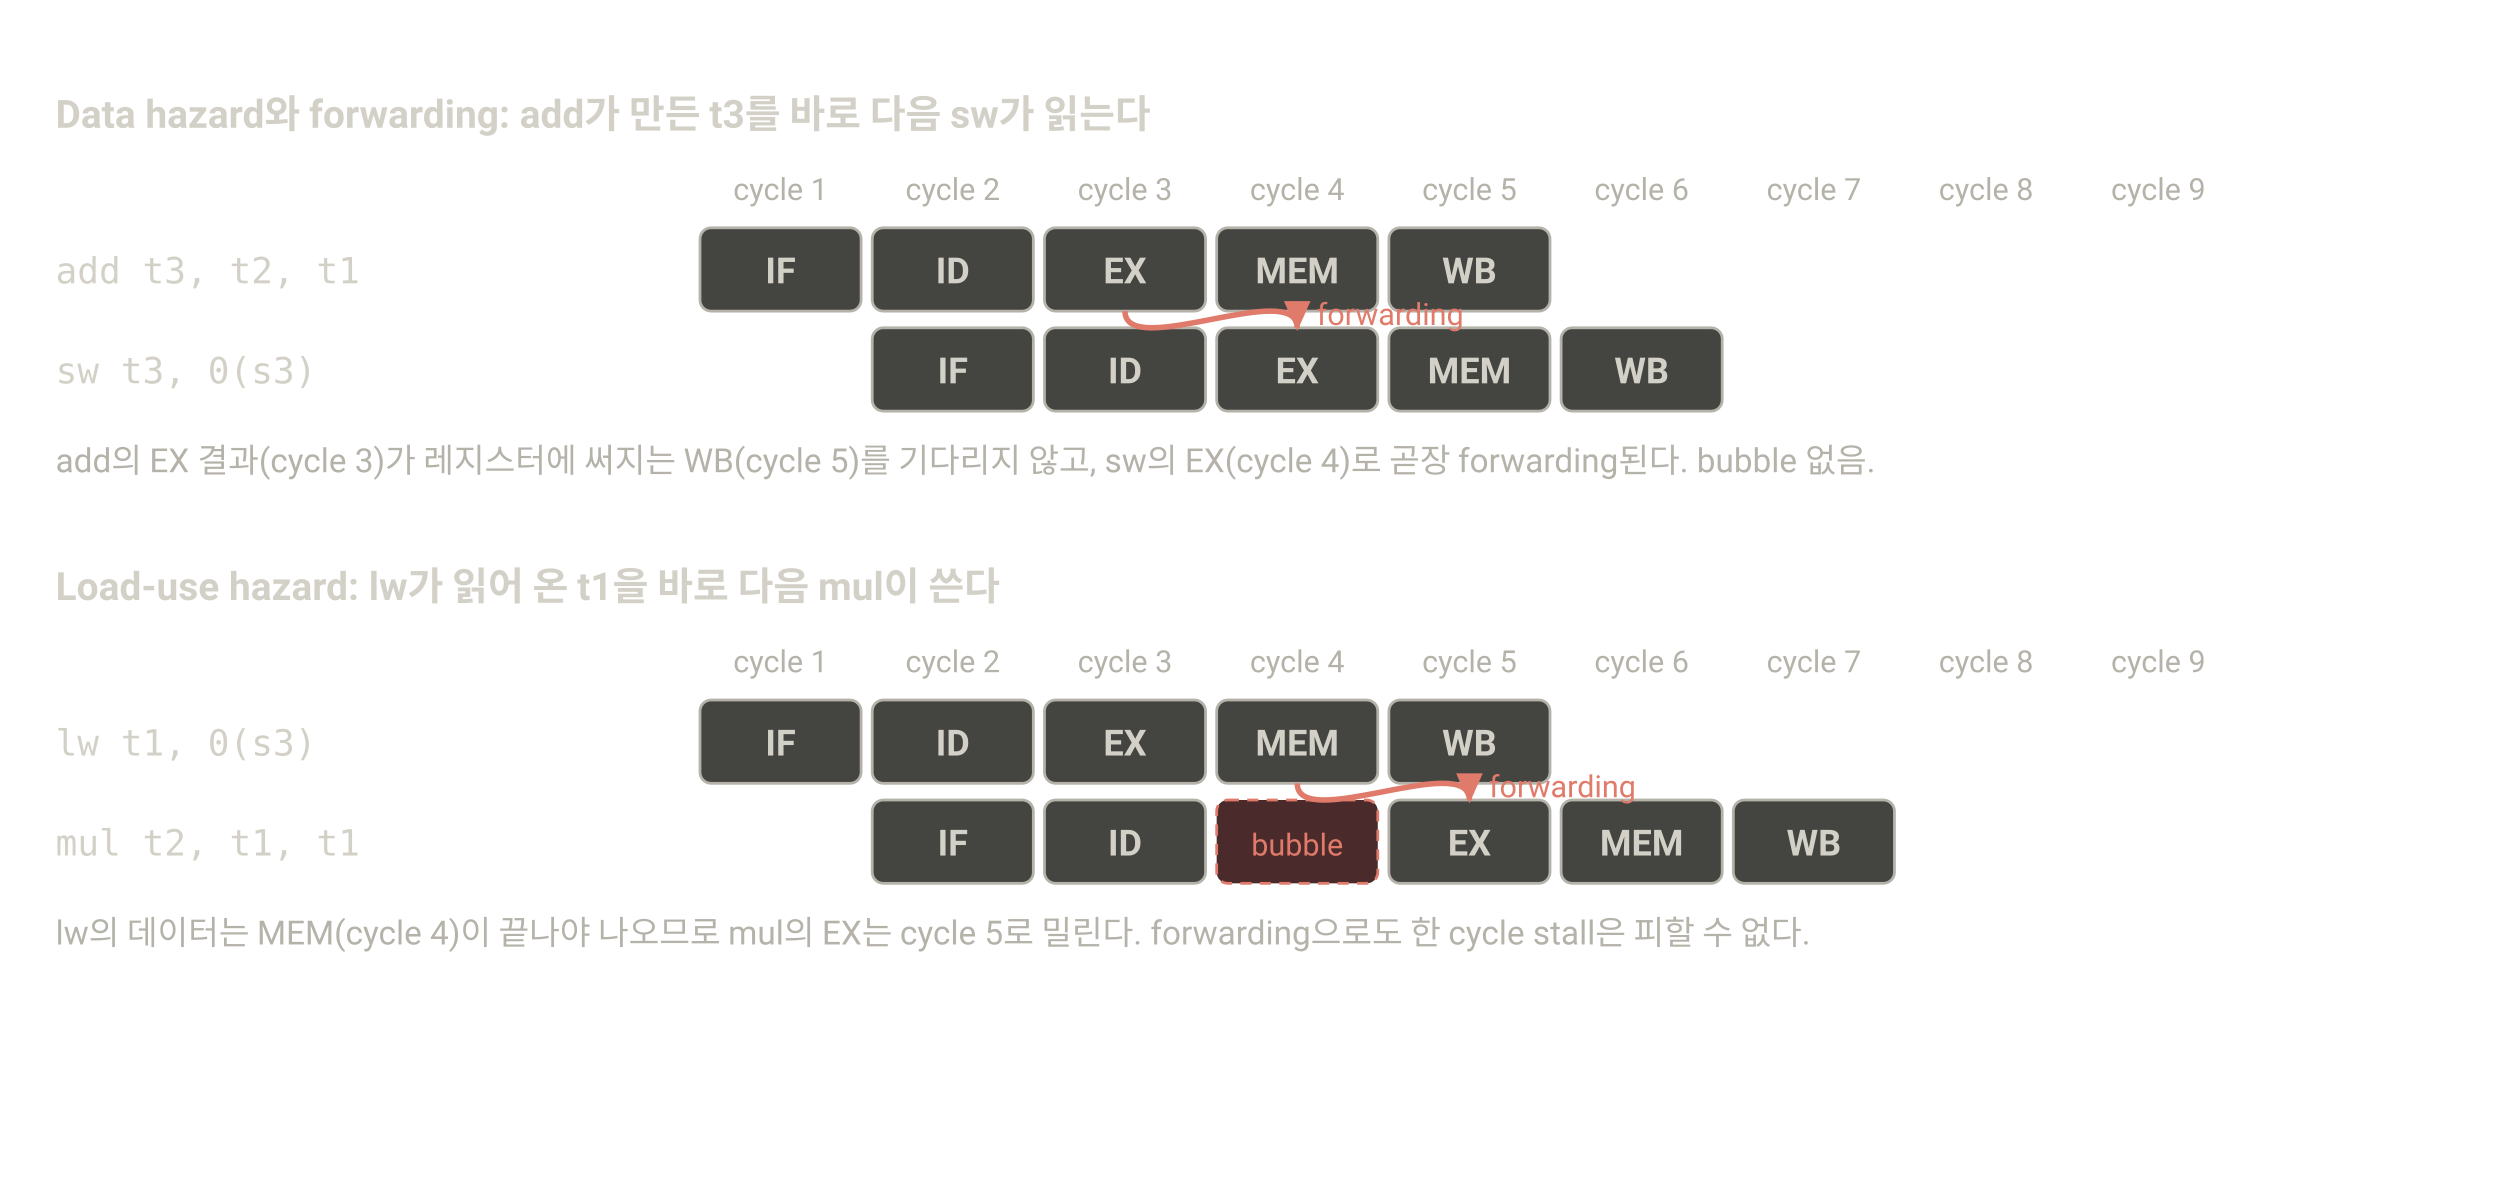
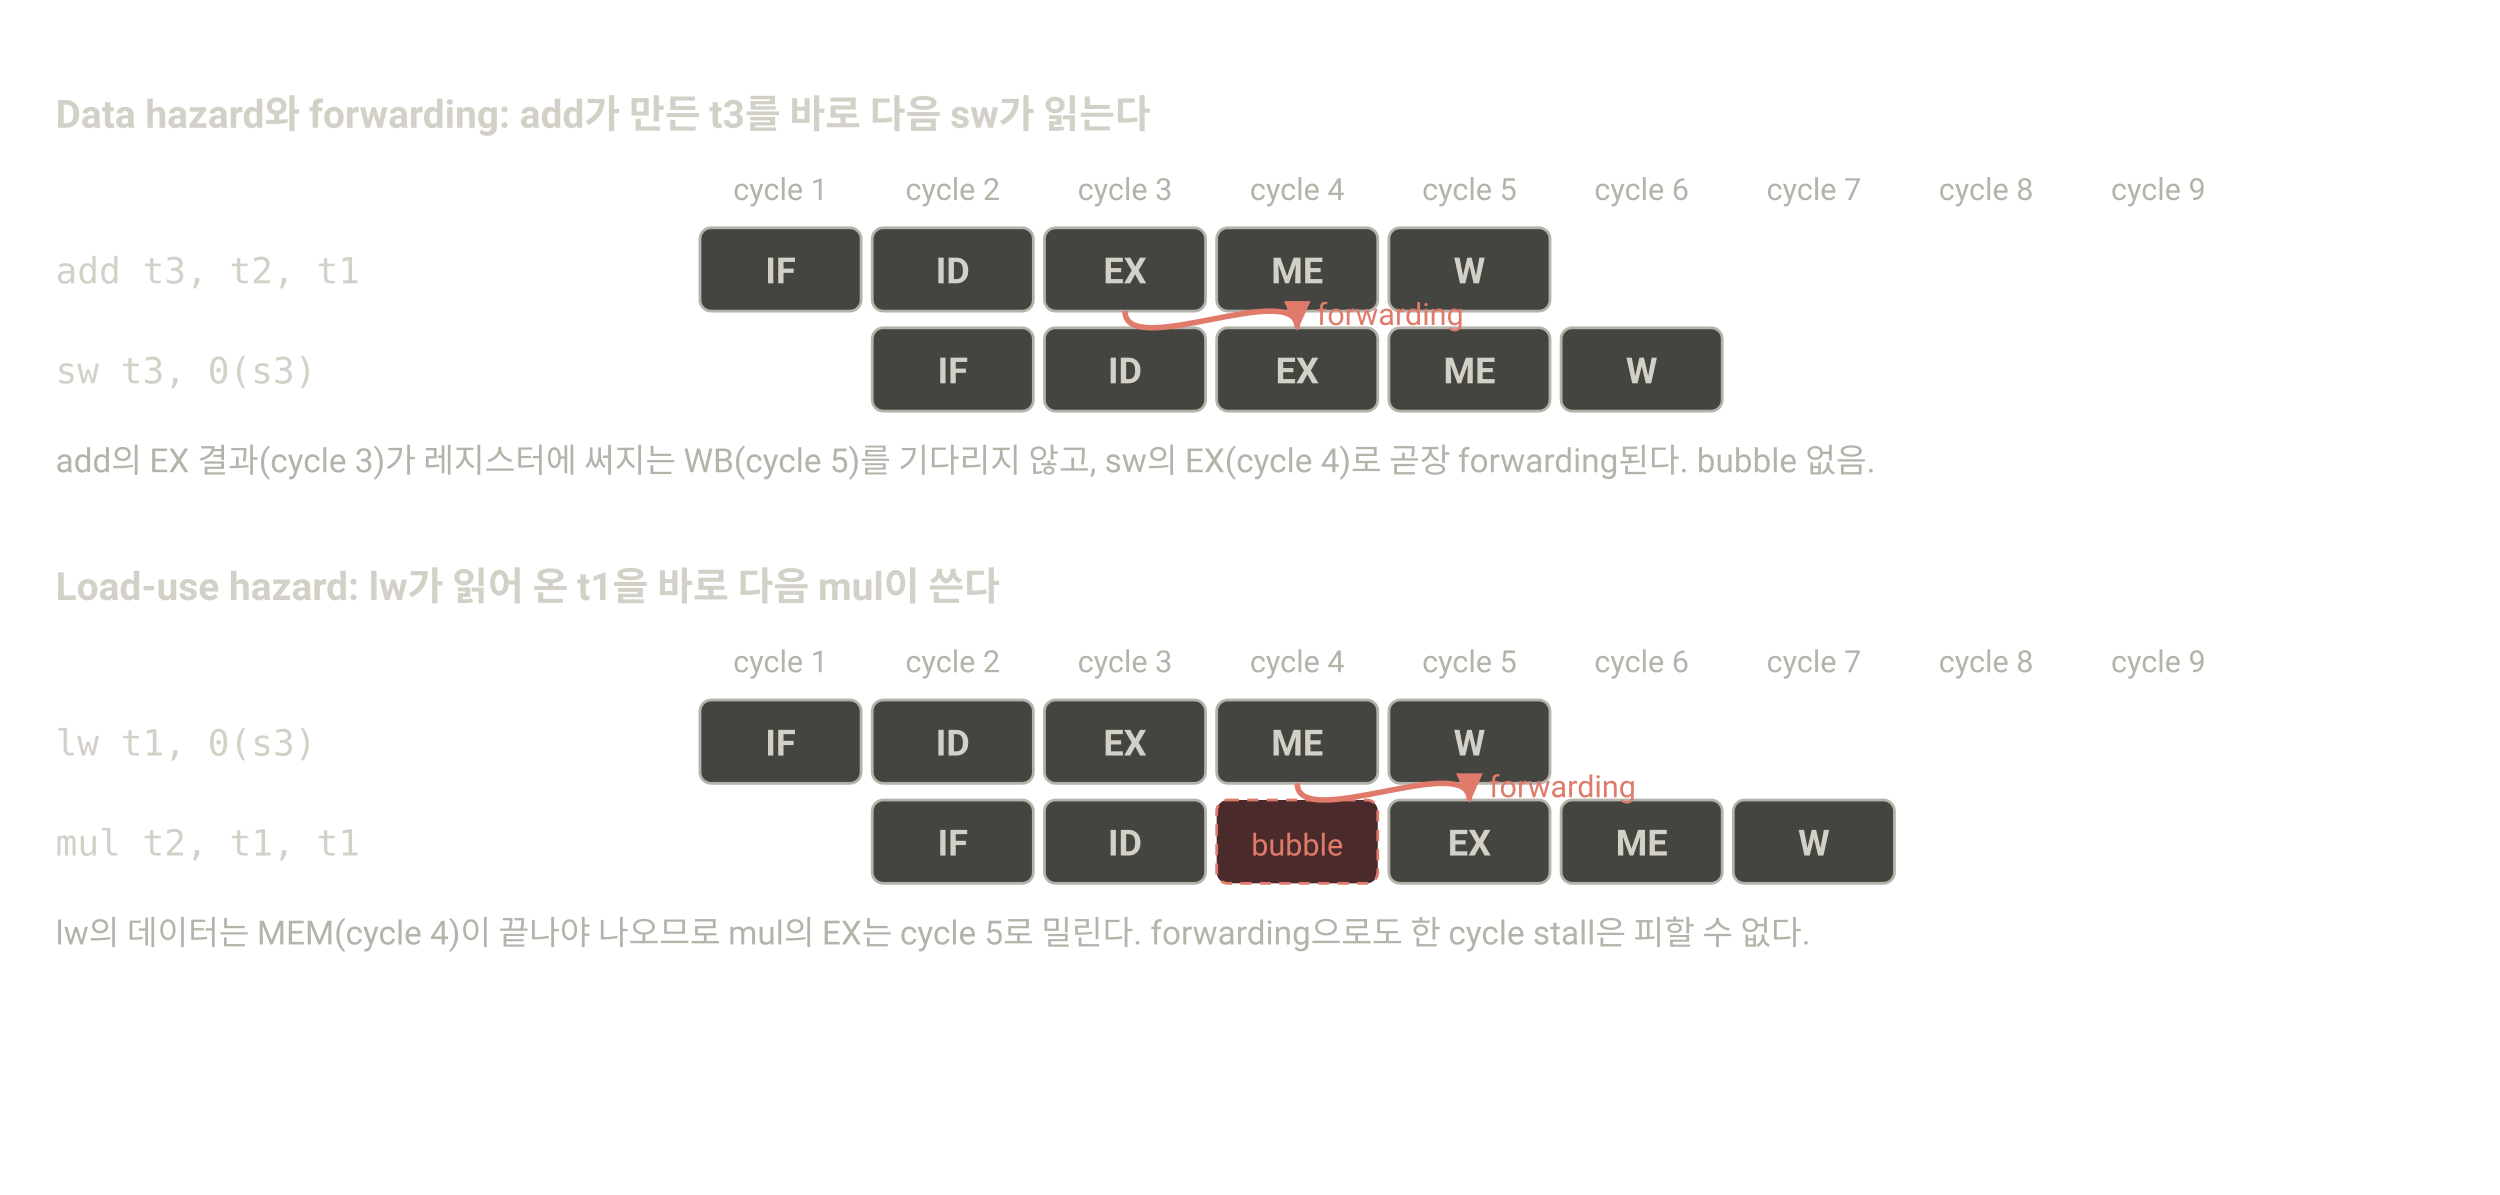
<svg xmlns="http://www.w3.org/2000/svg" viewBox="0 0 900 430" font-family="-apple-system, 'Segoe UI', Roboto, 'Apple SD Gothic Neo', 'Malgun Gothic', sans-serif" font-size="13">
  <defs>
    <marker id="ah" viewBox="0 0 10 10" refX="8" refY="5" markerWidth="6" markerHeight="6" orient="auto">
      <path d="M0,1 L9,5 L0,9 Z" fill="#E07A6A" />
    </marker>
  </defs>
  <text x="20" y="46" font-size="14" font-weight="600" fill="#D3D1C7">Data hazard와 forwarding: add가 만든 t3를 바로 다음 sw가 읽는다</text>
  <text x="281.0" y="72" text-anchor="middle" fill="#B4B2A9" font-size="11">cycle 1</text>
  <text x="343.0" y="72" text-anchor="middle" fill="#B4B2A9" font-size="11">cycle 2</text>
  <text x="405.0" y="72" text-anchor="middle" fill="#B4B2A9" font-size="11">cycle 3</text>
  <text x="467.0" y="72" text-anchor="middle" fill="#B4B2A9" font-size="11">cycle 4</text>
  <text x="529.0" y="72" text-anchor="middle" fill="#B4B2A9" font-size="11">cycle 5</text>
  <text x="591.0" y="72" text-anchor="middle" fill="#B4B2A9" font-size="11">cycle 6</text>
  <text x="653.0" y="72" text-anchor="middle" fill="#B4B2A9" font-size="11">cycle 7</text>
  <text x="715.0" y="72" text-anchor="middle" fill="#B4B2A9" font-size="11">cycle 8</text>
  <text x="777.0" y="72" text-anchor="middle" fill="#B4B2A9" font-size="11">cycle 9</text>
  <text x="20" y="102.0" font-family="ui-monospace, Menlo, Consolas, monospace" font-size="13" fill="#D3D1C7">add  t3, t2, t1</text>
  <rect x="252" y="82" width="58" height="30" rx="4" fill="#444441" stroke="#B4B2A9" />
  <text x="281.0" y="102.0" text-anchor="middle" fill="#D3D1C7" font-weight="600">IF</text>
  <rect x="314" y="82" width="58" height="30" rx="4" fill="#444441" stroke="#B4B2A9" />
  <text x="343.0" y="102.0" text-anchor="middle" fill="#D3D1C7" font-weight="600">ID</text>
  <rect x="376" y="82" width="58" height="30" rx="4" fill="#444441" stroke="#B4B2A9" />
  <text x="405.0" y="102.0" text-anchor="middle" fill="#D3D1C7" font-weight="600">EX</text>
  <rect x="438" y="82" width="58" height="30" rx="4" fill="#444441" stroke="#B4B2A9" />
-   <text x="467.0" y="102.0" text-anchor="middle" fill="#D3D1C7" font-weight="600">MEM</text>
+   <text x="467.0" y="102.0" text-anchor="middle" fill="#D3D1C7" font-weight="600">ME</text>
  <rect x="500" y="82" width="58" height="30" rx="4" fill="#444441" stroke="#B4B2A9" />
-   <text x="529.0" y="102.0" text-anchor="middle" fill="#D3D1C7" font-weight="600">WB</text>
+   <text x="529.0" y="102.0" text-anchor="middle" fill="#D3D1C7" font-weight="600">W</text>
  <text x="20" y="138.0" font-family="ui-monospace, Menlo, Consolas, monospace" font-size="13" fill="#D3D1C7">sw   t3, 0(s3)</text>
  <rect x="314" y="118" width="58" height="30" rx="4" fill="#444441" stroke="#B4B2A9" />
  <text x="343.0" y="138.0" text-anchor="middle" fill="#D3D1C7" font-weight="600">IF</text>
  <rect x="376" y="118" width="58" height="30" rx="4" fill="#444441" stroke="#B4B2A9" />
  <text x="405.0" y="138.0" text-anchor="middle" fill="#D3D1C7" font-weight="600">ID</text>
  <rect x="438" y="118" width="58" height="30" rx="4" fill="#444441" stroke="#B4B2A9" />
  <text x="467.0" y="138.0" text-anchor="middle" fill="#D3D1C7" font-weight="600">EX</text>
  <rect x="500" y="118" width="58" height="30" rx="4" fill="#444441" stroke="#B4B2A9" />
-   <text x="529.0" y="138.0" text-anchor="middle" fill="#D3D1C7" font-weight="600">MEM</text>
+   <text x="529.0" y="138.0" text-anchor="middle" fill="#D3D1C7" font-weight="600">ME</text>
  <rect x="562" y="118" width="58" height="30" rx="4" fill="#444441" stroke="#B4B2A9" />
-   <text x="591.0" y="138.0" text-anchor="middle" fill="#D3D1C7" font-weight="600">WB</text>
+   <text x="591.0" y="138.0" text-anchor="middle" fill="#D3D1C7" font-weight="600">W</text>
  <path d="M 405.0 112 C 405.0 130, 467.0 100, 467.0 118" fill="none" stroke="#E07A6A" stroke-width="2" marker-end="url(#ah)" />
  <text x="474.0" y="117.0" fill="#E07A6A" font-size="11">forwarding</text>
  <text x="20" y="170" fill="#B4B2A9" font-size="12">add의 EX 결과(cycle 3)가 레지스터에 써지는 WB(cycle 5)를 기다리지 않고, sw의 EX(cycle 4)로 곧장 forwarding된다. bubble 없음.</text>
  <text x="20" y="216" font-size="14" font-weight="600" fill="#D3D1C7">Load-use hazard: lw가 읽어 온 t1을 바로 다음 mul이 쓴다</text>
  <text x="281.0" y="242" text-anchor="middle" fill="#B4B2A9" font-size="11">cycle 1</text>
  <text x="343.0" y="242" text-anchor="middle" fill="#B4B2A9" font-size="11">cycle 2</text>
  <text x="405.0" y="242" text-anchor="middle" fill="#B4B2A9" font-size="11">cycle 3</text>
  <text x="467.0" y="242" text-anchor="middle" fill="#B4B2A9" font-size="11">cycle 4</text>
  <text x="529.0" y="242" text-anchor="middle" fill="#B4B2A9" font-size="11">cycle 5</text>
  <text x="591.0" y="242" text-anchor="middle" fill="#B4B2A9" font-size="11">cycle 6</text>
  <text x="653.0" y="242" text-anchor="middle" fill="#B4B2A9" font-size="11">cycle 7</text>
  <text x="715.0" y="242" text-anchor="middle" fill="#B4B2A9" font-size="11">cycle 8</text>
  <text x="777.0" y="242" text-anchor="middle" fill="#B4B2A9" font-size="11">cycle 9</text>
  <text x="20" y="272.0" font-family="ui-monospace, Menlo, Consolas, monospace" font-size="13" fill="#D3D1C7">lw   t1, 0(s3)</text>
  <rect x="252" y="252" width="58" height="30" rx="4" fill="#444441" stroke="#B4B2A9" />
  <text x="281.0" y="272.0" text-anchor="middle" fill="#D3D1C7" font-weight="600">IF</text>
  <rect x="314" y="252" width="58" height="30" rx="4" fill="#444441" stroke="#B4B2A9" />
  <text x="343.0" y="272.0" text-anchor="middle" fill="#D3D1C7" font-weight="600">ID</text>
  <rect x="376" y="252" width="58" height="30" rx="4" fill="#444441" stroke="#B4B2A9" />
  <text x="405.0" y="272.0" text-anchor="middle" fill="#D3D1C7" font-weight="600">EX</text>
  <rect x="438" y="252" width="58" height="30" rx="4" fill="#444441" stroke="#B4B2A9" />
-   <text x="467.0" y="272.0" text-anchor="middle" fill="#D3D1C7" font-weight="600">MEM</text>
+   <text x="467.0" y="272.0" text-anchor="middle" fill="#D3D1C7" font-weight="600">ME</text>
  <rect x="500" y="252" width="58" height="30" rx="4" fill="#444441" stroke="#B4B2A9" />
-   <text x="529.0" y="272.0" text-anchor="middle" fill="#D3D1C7" font-weight="600">WB</text>
+   <text x="529.0" y="272.0" text-anchor="middle" fill="#D3D1C7" font-weight="600">W</text>
  <text x="20" y="308.0" font-family="ui-monospace, Menlo, Consolas, monospace" font-size="13" fill="#D3D1C7">mul  t2, t1, t1</text>
  <rect x="314" y="288" width="58" height="30" rx="4" fill="#444441" stroke="#B4B2A9" />
  <text x="343.0" y="308.0" text-anchor="middle" fill="#D3D1C7" font-weight="600">IF</text>
  <rect x="376" y="288" width="58" height="30" rx="4" fill="#444441" stroke="#B4B2A9" />
  <text x="405.0" y="308.0" text-anchor="middle" fill="#D3D1C7" font-weight="600">ID</text>
  <rect x="438" y="288" width="58" height="30" rx="4" fill="#4A2A2A" stroke="#E07A6A" stroke-dasharray="4 3" />
  <text x="467.0" y="308.0" text-anchor="middle" fill="#E07A6A" font-size="11">bubble</text>
  <rect x="500" y="288" width="58" height="30" rx="4" fill="#444441" stroke="#B4B2A9" />
  <text x="529.0" y="308.0" text-anchor="middle" fill="#D3D1C7" font-weight="600">EX</text>
  <rect x="562" y="288" width="58" height="30" rx="4" fill="#444441" stroke="#B4B2A9" />
-   <text x="591.0" y="308.0" text-anchor="middle" fill="#D3D1C7" font-weight="600">MEM</text>
+   <text x="591.0" y="308.0" text-anchor="middle" fill="#D3D1C7" font-weight="600">ME</text>
  <rect x="624" y="288" width="58" height="30" rx="4" fill="#444441" stroke="#B4B2A9" />
-   <text x="653.0" y="308.0" text-anchor="middle" fill="#D3D1C7" font-weight="600">WB</text>
+   <text x="653.0" y="308.0" text-anchor="middle" fill="#D3D1C7" font-weight="600">W</text>
  <path d="M 467.0 282 C 467.0 300, 529.0 270, 529.0 288" fill="none" stroke="#E07A6A" stroke-width="2" marker-end="url(#ah)" />
  <text x="536.0" y="287.0" fill="#E07A6A" font-size="11">forwarding</text>
  <text x="20" y="340" fill="#B4B2A9" font-size="12">lw의 데이터는 MEM(cycle 4)이 끝나야 나오므로 mul의 EX는 cycle 5로 밀린다. forwarding으로도 한 cycle stall은 피할 수 없다.</text>
</svg>
